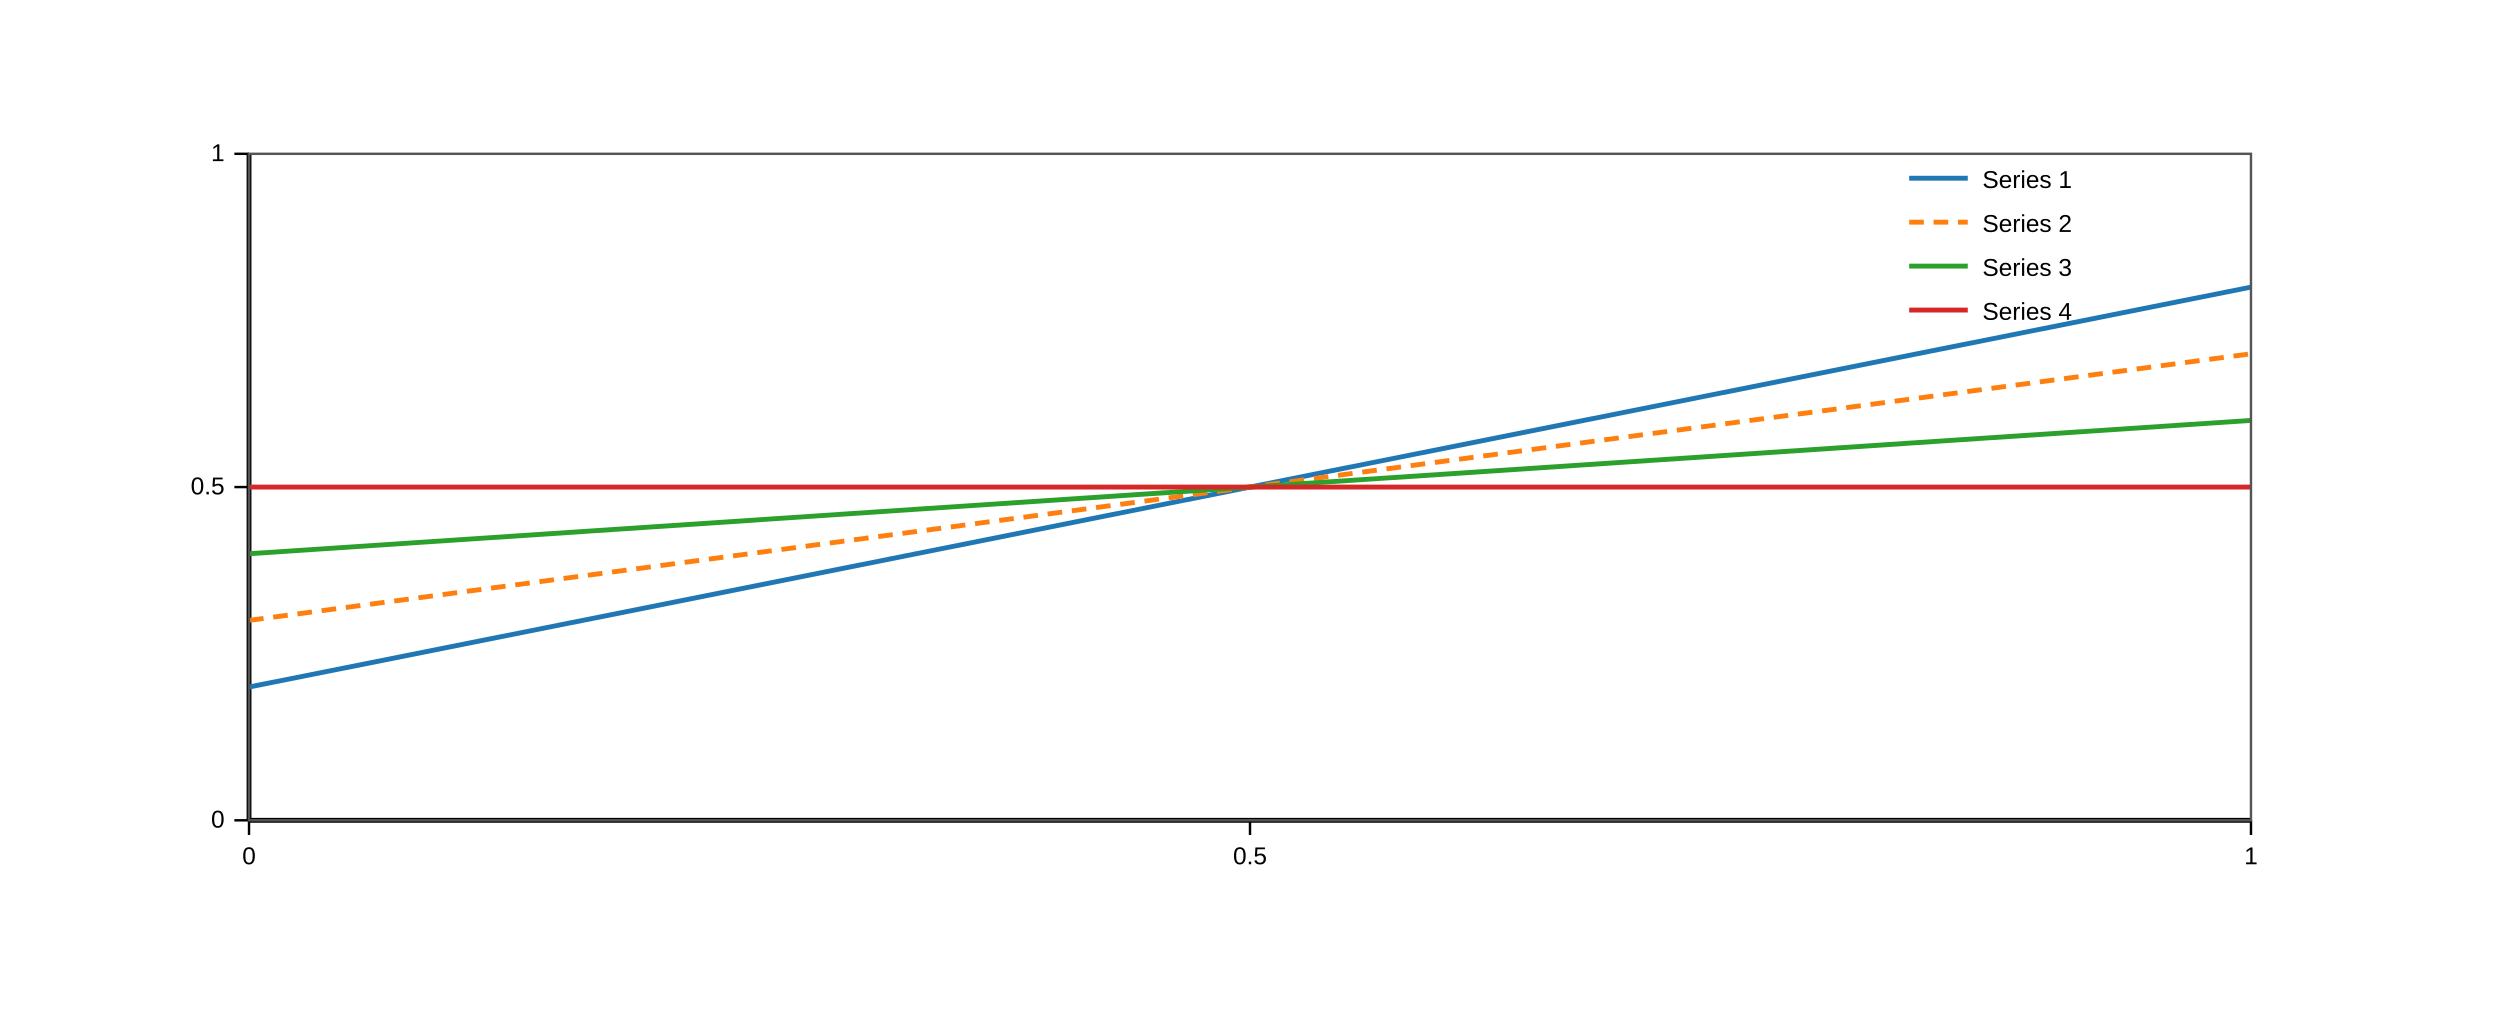
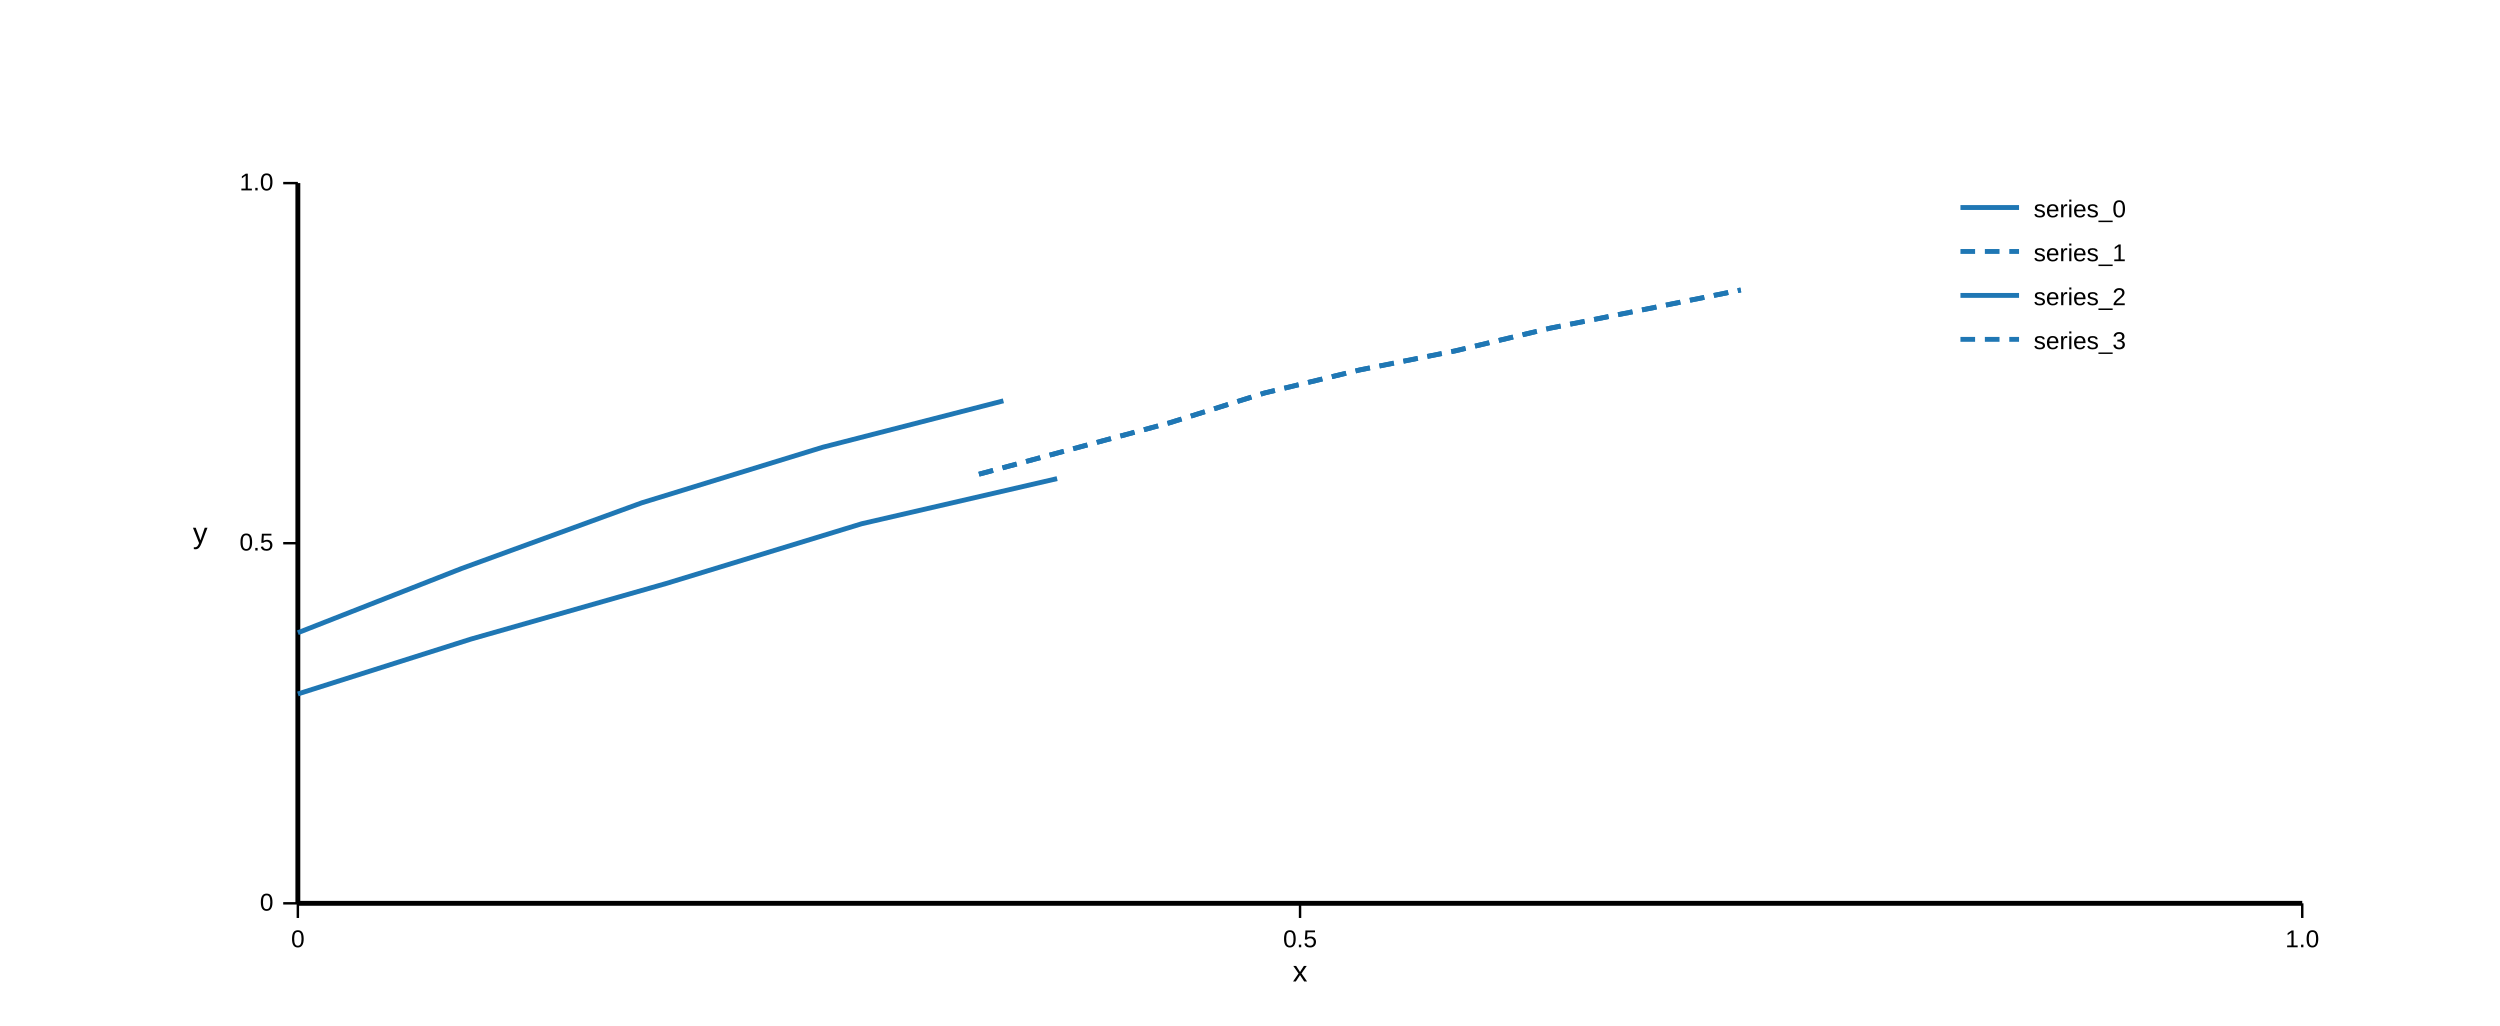
<svg xmlns="http://www.w3.org/2000/svg" baseProfile="full" height="420" version="1.1" width="1024">
  <defs />
  <g id="figure_root">
    <g id="g_axes">
-       <line stroke="#000000" stroke-width="2" x1="102.0" x2="922.0" y1="336.0" y2="336.0" />
-       <line stroke="#000000" stroke-width="2" x1="102.0" x2="102.0" y1="336.0" y2="63.0" />
-       <line stroke="#000000" stroke-width="1" x1="102.0" x2="102.0" y1="336.0" y2="342.0" />
-       <line stroke="#000000" stroke-width="1" x1="512.0" x2="512.0" y1="336.0" y2="342.0" />
-       <line stroke="#000000" stroke-width="1" x1="922.0" x2="922.0" y1="336.0" y2="342.0" />
-       <line stroke="#000000" stroke-width="1" x1="96.0" x2="102.0" y1="336.0" y2="336.0" />
-       <line stroke="#000000" stroke-width="1" x1="96.0" x2="102.0" y1="199.5" y2="199.5" />
-       <line stroke="#000000" stroke-width="1" x1="96.0" x2="102.0" y1="63.0" y2="63.0" />
+       <line stroke="#000000" stroke-width="2" x1="122.0" x2="943.0" y1="370.0" y2="370.0" />
+       <line stroke="#000000" stroke-width="2" x1="122.0" x2="122.0" y1="370.0" y2="75.0" />
+       <line stroke="#000000" stroke-width="1" x1="122.0" x2="122.0" y1="370.0" y2="376.0" />
+       <line stroke="#000000" stroke-width="1" x1="532.5" x2="532.5" y1="370.0" y2="376.0" />
+       <line stroke="#000000" stroke-width="1" x1="943.0" x2="943.0" y1="370.0" y2="376.0" />
+       <line stroke="#000000" stroke-width="1" x1="116.0" x2="122.0" y1="370.0" y2="370.0" />
+       <line stroke="#000000" stroke-width="1" x1="116.0" x2="122.0" y1="222.5" y2="222.5" />
+       <line stroke="#000000" stroke-width="1" x1="116.0" x2="122.0" y1="75.0" y2="75.0" />
    </g>
    <g id="g_curves">
-       <polyline fill="none" id="series_series_1" points="102.0,281.4 238.694,254.1 375.306,226.8 512.0,199.5 648.694,172.2 785.306,144.9 922.0,117.6" stroke="#1f77b4" stroke-width="2.0" />
-       <polyline class="dashed" fill="none" id="series_series_2" points="102.0,254.1 238.694,235.891 375.306,217.709 512.0,199.5 648.694,181.291 785.306,163.109 922.0,144.9" stroke="#ff7f0e" stroke-dasharray="6.0,4.0" stroke-width="2.0" />
-       <polyline fill="none" id="series_series_3" points="102.0,226.8 238.694,217.709 375.306,208.591 512.0,199.5 648.694,190.409 785.306,181.291 922.0,172.2" stroke="#2ca02c" stroke-width="2.0" />
-       <polyline fill="none" id="series_series_4" points="102.0,199.5 238.694,199.5 375.306,199.5 512.0,199.5 648.694,199.5 785.306,199.5 922.0,199.5" stroke="#d62728" stroke-width="2.0" />
+       <polyline fill="none" id="series_series_0" points="122.0,259.168 188.994,232.884 262.966,205.921 337.02,183.177 410.992,164.179" stroke="#1f77b4" stroke-width="2.0" />
+       <polyline class="dashed" fill="none" id="series_series_1" points="400.976,194.239 439.973,183.708 478.971,173.206 517.968,160.963 556.966,151.523 595.963,143.735 634.961,134.413 674.04,126.655 713.038,118.778" stroke="#1f77b4" stroke-dasharray="6,4" stroke-width="2.0" />
+       <polyline fill="none" id="series_series_2" points="122.0,284.243 193.017,261.735 272.982,238.961 353.029,214.505 432.995,196.038" stroke="#1f77b4" stroke-width="2.0" />
+       <polyline class="dashed" fill="none" id="series_series_3" points="400.976,194.239 439.973,183.708 478.971,173.206 517.968,160.963 556.966,151.523 595.963,143.735 634.961,134.413 674.04,126.655 713.038,118.778" stroke="#1f77b4" stroke-dasharray="6,4" stroke-width="2.0" />
    </g>
    <g id="g_annotations">
      <g id="legend">
-         <line stroke="#1f77b4" stroke-width="2.0" x1="782.0" x2="806.0" y1="73.0" y2="73.0" />
-         <line class="dashed" stroke="#ff7f0e" stroke-dasharray="6.0,4.0" stroke-width="2.0" x1="782.0" x2="806.0" y1="91.0" y2="91.0" />
-         <line stroke="#2ca02c" stroke-width="2.0" x1="782.0" x2="806.0" y1="109.0" y2="109.0" />
-         <line stroke="#d62728" stroke-width="2.0" x1="782.0" x2="806.0" y1="127.0" y2="127.0" />
+         <line stroke="#1f77b4" stroke-width="2.0" x1="803.0" x2="827.0" y1="85.0" y2="85.0" />
+         <line class="dashed" stroke="#1f77b4" stroke-dasharray="6,4" stroke-width="2.0" x1="803.0" x2="827.0" y1="103.0" y2="103.0" />
+         <line stroke="#1f77b4" stroke-width="2.0" x1="803.0" x2="827.0" y1="121.0" y2="121.0" />
+         <line class="dashed" stroke="#1f77b4" stroke-dasharray="6,4" stroke-width="2.0" x1="803.0" x2="827.0" y1="139.0" y2="139.0" />
      </g>
-       <rect fill="none" height="273.0" id="geom_rect_00" stroke="#555555" stroke-width="1.0" width="820.0" x="102.0" y="63.0" />
    </g>
    <g id="g_text">
-       <text fill="#000000" font-family="Arial, sans-serif" font-size="10" id="txt_tick_x_0" text-anchor="middle" x="102.0" y="354.0">0</text>
-       <text fill="#000000" font-family="Arial, sans-serif" font-size="10" id="txt_tick_x_1" text-anchor="middle" x="512.0" y="354.0">0.5</text>
-       <text fill="#000000" font-family="Arial, sans-serif" font-size="10" id="txt_tick_x_2" text-anchor="middle" x="922.0" y="354.0">1</text>
-       <text fill="#000000" font-family="Arial, sans-serif" font-size="10" id="txt_tick_y_0" text-anchor="end" x="92.0" y="339.0">0</text>
-       <text fill="#000000" font-family="Arial, sans-serif" font-size="10" id="txt_tick_y_1" text-anchor="end" x="92.0" y="202.5">0.5</text>
-       <text fill="#000000" font-family="Arial, sans-serif" font-size="10" id="txt_tick_y_2" text-anchor="end" x="92.0" y="66.0">1</text>
-       <text fill="#000000" font-family="Arial, sans-serif" font-size="10" id="txt_legend_series_1" text-anchor="start" x="812.0" y="77.0">Series 1</text>
-       <text fill="#000000" font-family="Arial, sans-serif" font-size="10" id="txt_legend_series_2" text-anchor="start" x="812.0" y="95.0">Series 2</text>
-       <text fill="#000000" font-family="Arial, sans-serif" font-size="10" id="txt_legend_series_3" text-anchor="start" x="812.0" y="113.0">Series 3</text>
-       <text fill="#000000" font-family="Arial, sans-serif" font-size="10" id="txt_legend_series_4" text-anchor="start" x="812.0" y="131.0">Series 4</text>
+       <text fill="#000000" font-family="Arial, sans-serif" font-size="10" id="txt_tick_x_0" text-anchor="middle" x="122.0" y="388.0">0</text>
+       <text fill="#000000" font-family="Arial, sans-serif" font-size="10" id="txt_tick_x_1" text-anchor="middle" x="532.5" y="388.0">0.5</text>
+       <text fill="#000000" font-family="Arial, sans-serif" font-size="10" id="txt_tick_x_2" text-anchor="middle" x="943.0" y="388.0">1.0</text>
+       <text fill="#000000" font-family="Arial, sans-serif" font-size="10" id="txt_tick_y_0" text-anchor="end" x="112.0" y="373.0">0</text>
+       <text fill="#000000" font-family="Arial, sans-serif" font-size="10" id="txt_tick_y_1" text-anchor="end" x="112.0" y="225.5">0.5</text>
+       <text fill="#000000" font-family="Arial, sans-serif" font-size="10" id="txt_tick_y_2" text-anchor="end" x="112.0" y="78.0">1.0</text>
+       <text fill="#000000" font-family="Arial, sans-serif" font-size="12" id="txt_axis_x" text-anchor="middle" x="532.5" y="402.0">x</text>
+       <text fill="#000000" font-family="Arial, sans-serif" font-size="12" id="txt_axis_y" text-anchor="middle" x="82.0" y="222.5">y</text>
+       <text fill="#000000" font-family="Arial, sans-serif" font-size="10" id="txt_legend_series_0" text-anchor="start" x="833.0" y="89.0">series_0</text>
+       <text fill="#000000" font-family="Arial, sans-serif" font-size="10" id="txt_legend_series_1" text-anchor="start" x="833.0" y="107.0">series_1</text>
+       <text fill="#000000" font-family="Arial, sans-serif" font-size="10" id="txt_legend_series_2" text-anchor="start" x="833.0" y="125.0">series_2</text>
+       <text fill="#000000" font-family="Arial, sans-serif" font-size="10" id="txt_legend_series_3" text-anchor="start" x="833.0" y="143.0">series_3</text>
    </g>
    <g id="g_markers" />
  </g>
</svg>
